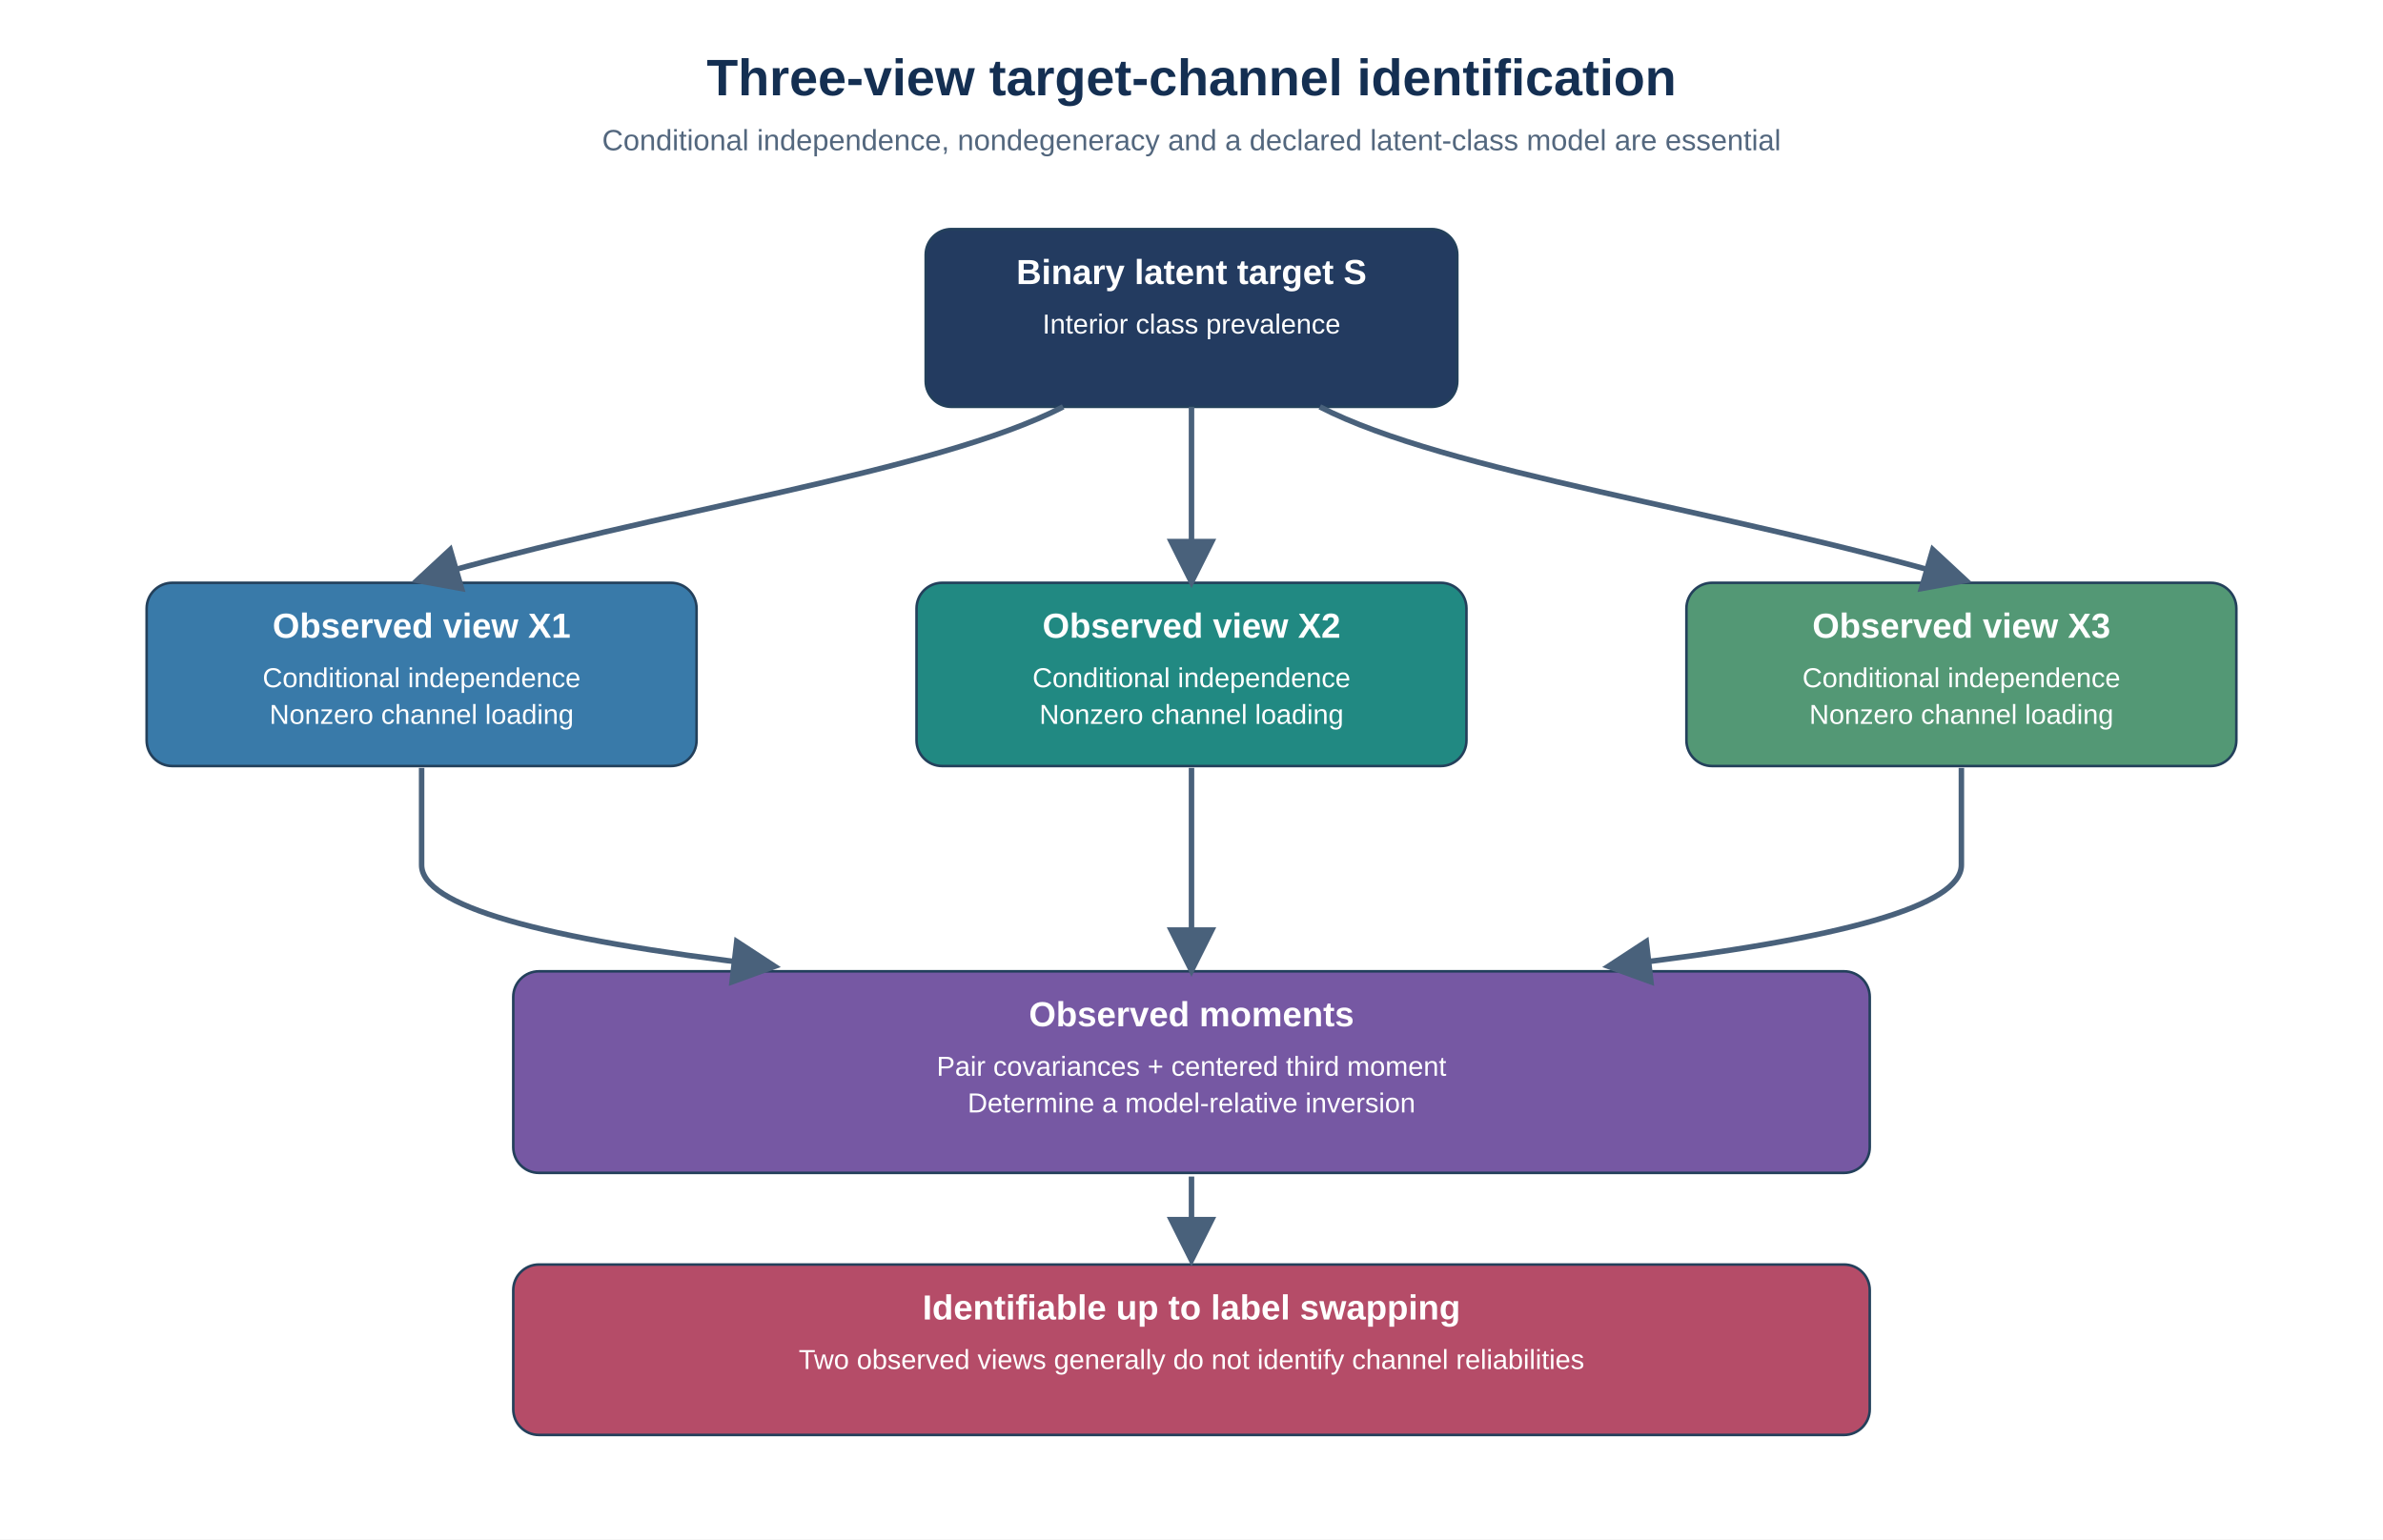
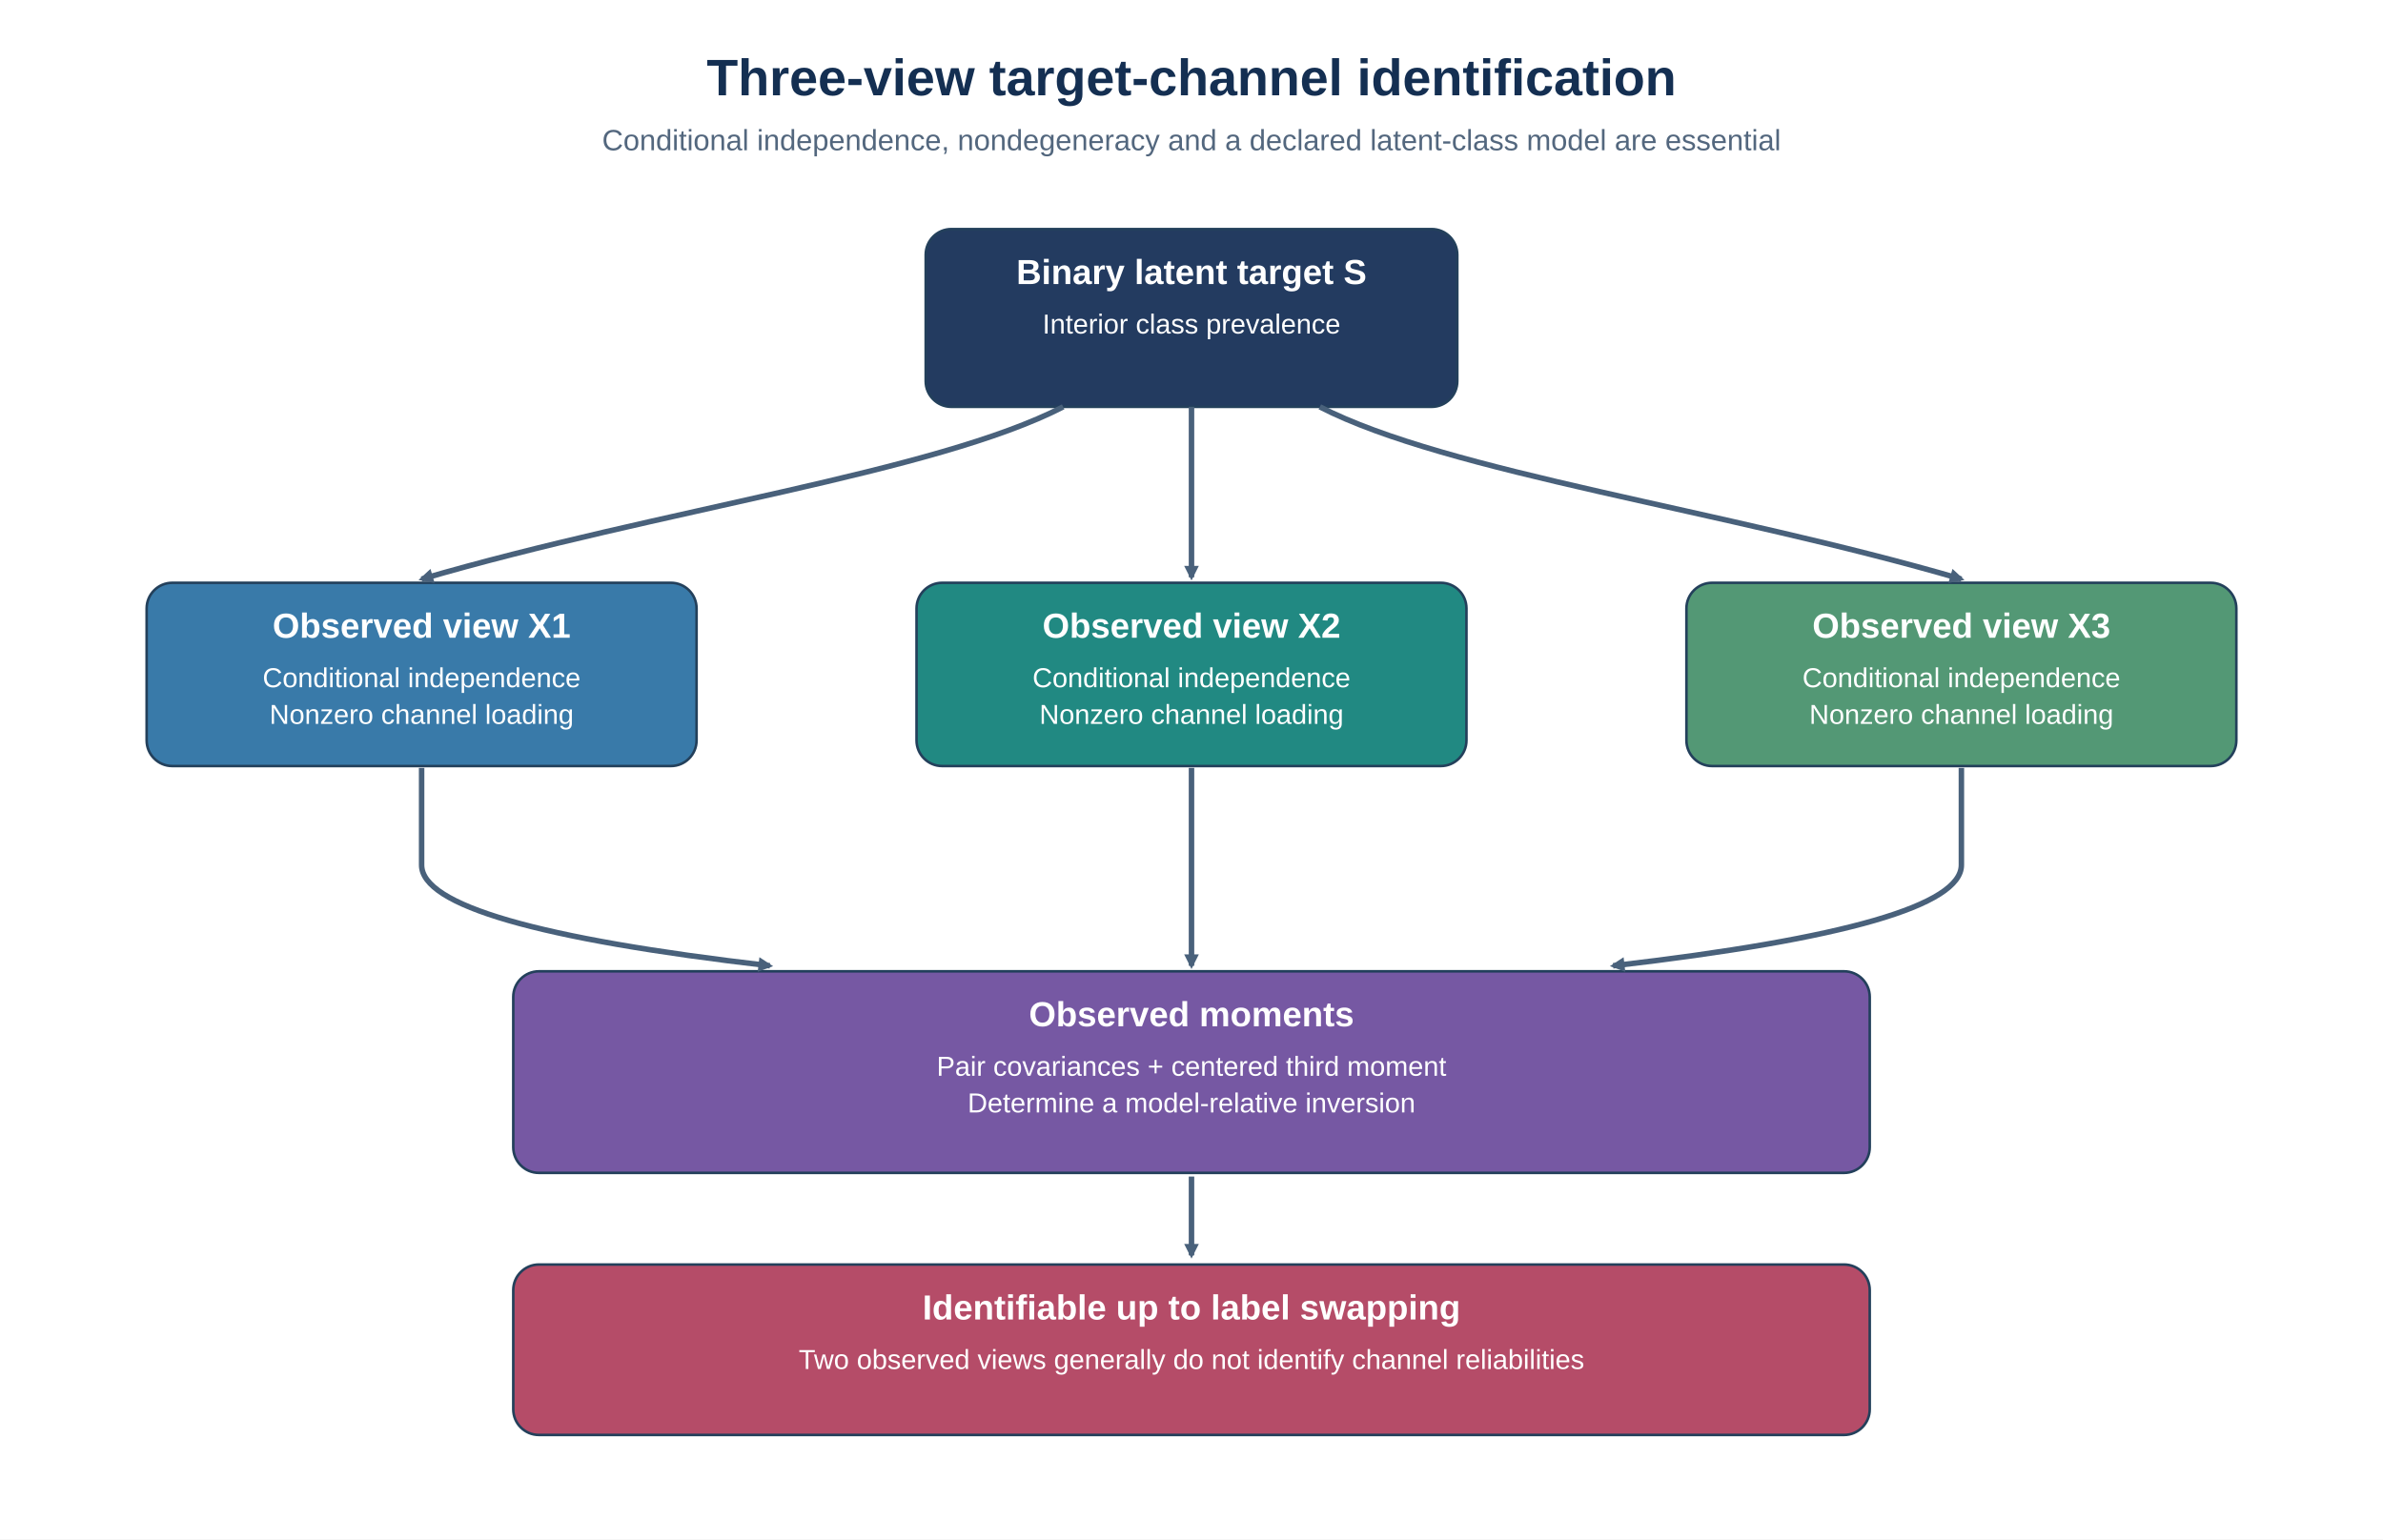
<svg xmlns="http://www.w3.org/2000/svg" width="1300" height="840" viewBox="0 0 1300 840" role="img" aria-label="Three-view target-channel identification">
  <defs>
-     <marker id="arr" markerWidth="9" markerHeight="9" refX="7" refY="4.5" orient="auto">
+     <marker id="arr" markerWidth="8" markerHeight="8" refX="7" refY="4.5" orient="auto" viewBox="0 0 9 9" markerUnits="userSpaceOnUse">
      <path d="M0 0 L9 4.5 L0 9 z" fill="#49617b" />
    </marker>
  </defs>
  <rect width="100%" height="100%" fill="white" />
  <text x="650" y="52" text-anchor="middle" font-family="Arial,sans-serif" font-size="28" font-weight="700" fill="#142f52">Three-view target-channel identification</text>
  <text x="650" y="82" text-anchor="middle" font-family="Arial,sans-serif" font-size="16" fill="#53677e">Conditional independence, nondegeneracy and a declared latent-class model are essential</text>
  <rect x="505" y="125" width="290" height="97" rx="14" fill="#233b60" stroke="#23405b" stroke-width="1.4" />
  <text x="650" y="155" text-anchor="middle" font-family="Arial,sans-serif" font-size="19" font-weight="700" fill="white">Binary latent target S</text>
  <text x="650" y="182" text-anchor="middle" font-family="Arial,sans-serif" font-size="15" fill="white">Interior class prevalence</text>
  <rect x="80" y="318" width="300" height="100" rx="14" fill="#397aa9" stroke="#23405b" stroke-width="1.4" />
  <text x="230" y="348" text-anchor="middle" font-family="Arial,sans-serif" font-size="19" font-weight="700" fill="white">Observed view X1</text>
  <text x="230" y="375" text-anchor="middle" font-family="Arial,sans-serif" font-size="15" fill="white">Conditional independence</text>
  <text x="230" y="395" text-anchor="middle" font-family="Arial,sans-serif" font-size="15" fill="white">Nonzero channel loading</text>
  <path d="M580 222 C510 258 360 278 230 316" stroke="#49617b" stroke-width="3" fill="none" marker-end="url(#arr)" />
  <rect x="500" y="318" width="300" height="100" rx="14" fill="#218982" stroke="#23405b" stroke-width="1.4" />
  <text x="650" y="348" text-anchor="middle" font-family="Arial,sans-serif" font-size="19" font-weight="700" fill="white">Observed view X2</text>
  <text x="650" y="375" text-anchor="middle" font-family="Arial,sans-serif" font-size="15" fill="white">Conditional independence</text>
  <text x="650" y="395" text-anchor="middle" font-family="Arial,sans-serif" font-size="15" fill="white">Nonzero channel loading</text>
  <path d="M650 222 V315" stroke="#49617b" stroke-width="3" fill="none" marker-end="url(#arr)" />
  <rect x="920" y="318" width="300" height="100" rx="14" fill="#539875" stroke="#23405b" stroke-width="1.4" />
  <text x="1070" y="348" text-anchor="middle" font-family="Arial,sans-serif" font-size="19" font-weight="700" fill="white">Observed view X3</text>
  <text x="1070" y="375" text-anchor="middle" font-family="Arial,sans-serif" font-size="15" fill="white">Conditional independence</text>
  <text x="1070" y="395" text-anchor="middle" font-family="Arial,sans-serif" font-size="15" fill="white">Nonzero channel loading</text>
  <path d="M720 222 C790 258 940 278 1070 316" stroke="#49617b" stroke-width="3" fill="none" marker-end="url(#arr)" />
  <rect x="280" y="530" width="740" height="110" rx="14" fill="#7658a3" stroke="#23405b" stroke-width="1.4" />
  <text x="650" y="560" text-anchor="middle" font-family="Arial,sans-serif" font-size="19" font-weight="700" fill="white">Observed moments</text>
  <text x="650" y="587" text-anchor="middle" font-family="Arial,sans-serif" font-size="15" fill="white">Pair covariances + centered third moment</text>
  <text x="650" y="607" text-anchor="middle" font-family="Arial,sans-serif" font-size="15" fill="white">Determine a model-relative inversion</text>
  <path d="M230 419 V472 Q230 505 420 527" stroke="#49617b" stroke-width="3" fill="none" marker-end="url(#arr)" />
  <path d="M650 419 V527" stroke="#49617b" stroke-width="3" fill="none" marker-end="url(#arr)" />
  <path d="M1070 419 V472 Q1070 505 880 527" stroke="#49617b" stroke-width="3" fill="none" marker-end="url(#arr)" />
  <rect x="280" y="690" width="740" height="93" rx="14" fill="#b54c68" stroke="#23405b" stroke-width="1.4" />
  <text x="650" y="720" text-anchor="middle" font-family="Arial,sans-serif" font-size="19" font-weight="700" fill="white">Identifiable up to label swapping</text>
  <text x="650" y="747" text-anchor="middle" font-family="Arial,sans-serif" font-size="15" fill="white">Two observed views generally do not identify channel reliabilities</text>
  <path d="M 650 642 L 650 685" stroke="#49617b" stroke-width="3" fill="none" marker-end="url(#arr)" />
</svg>
